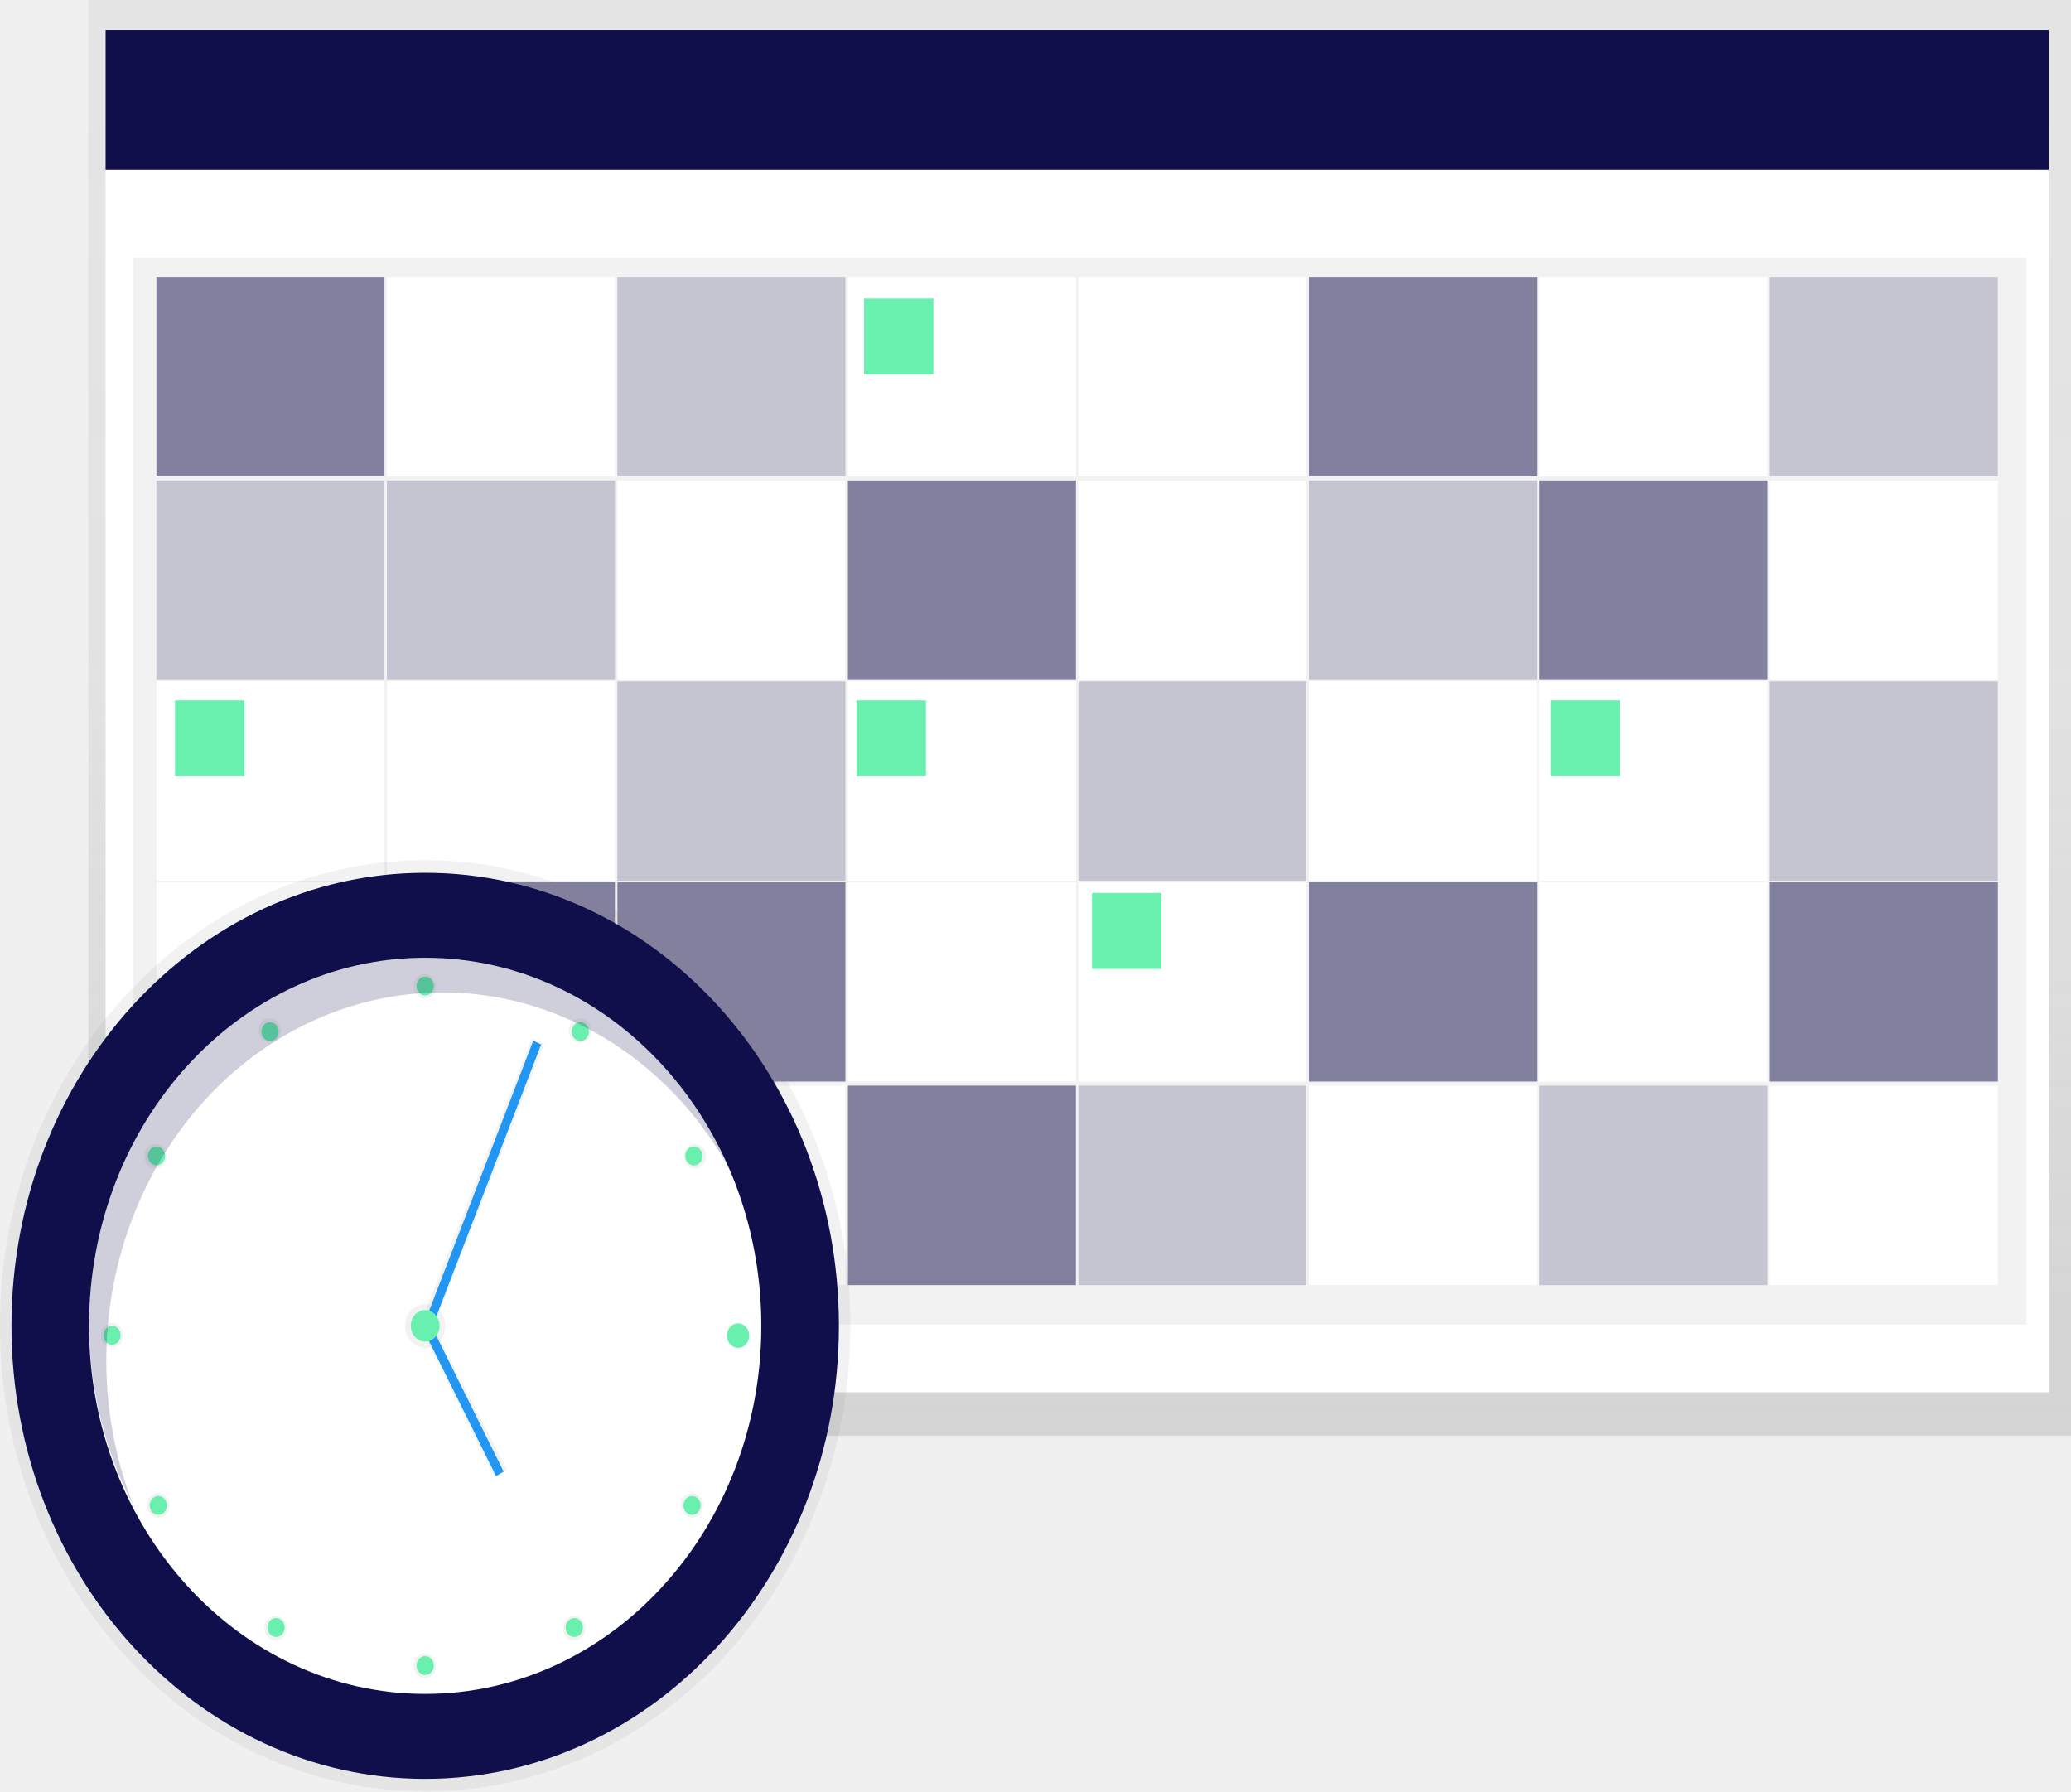
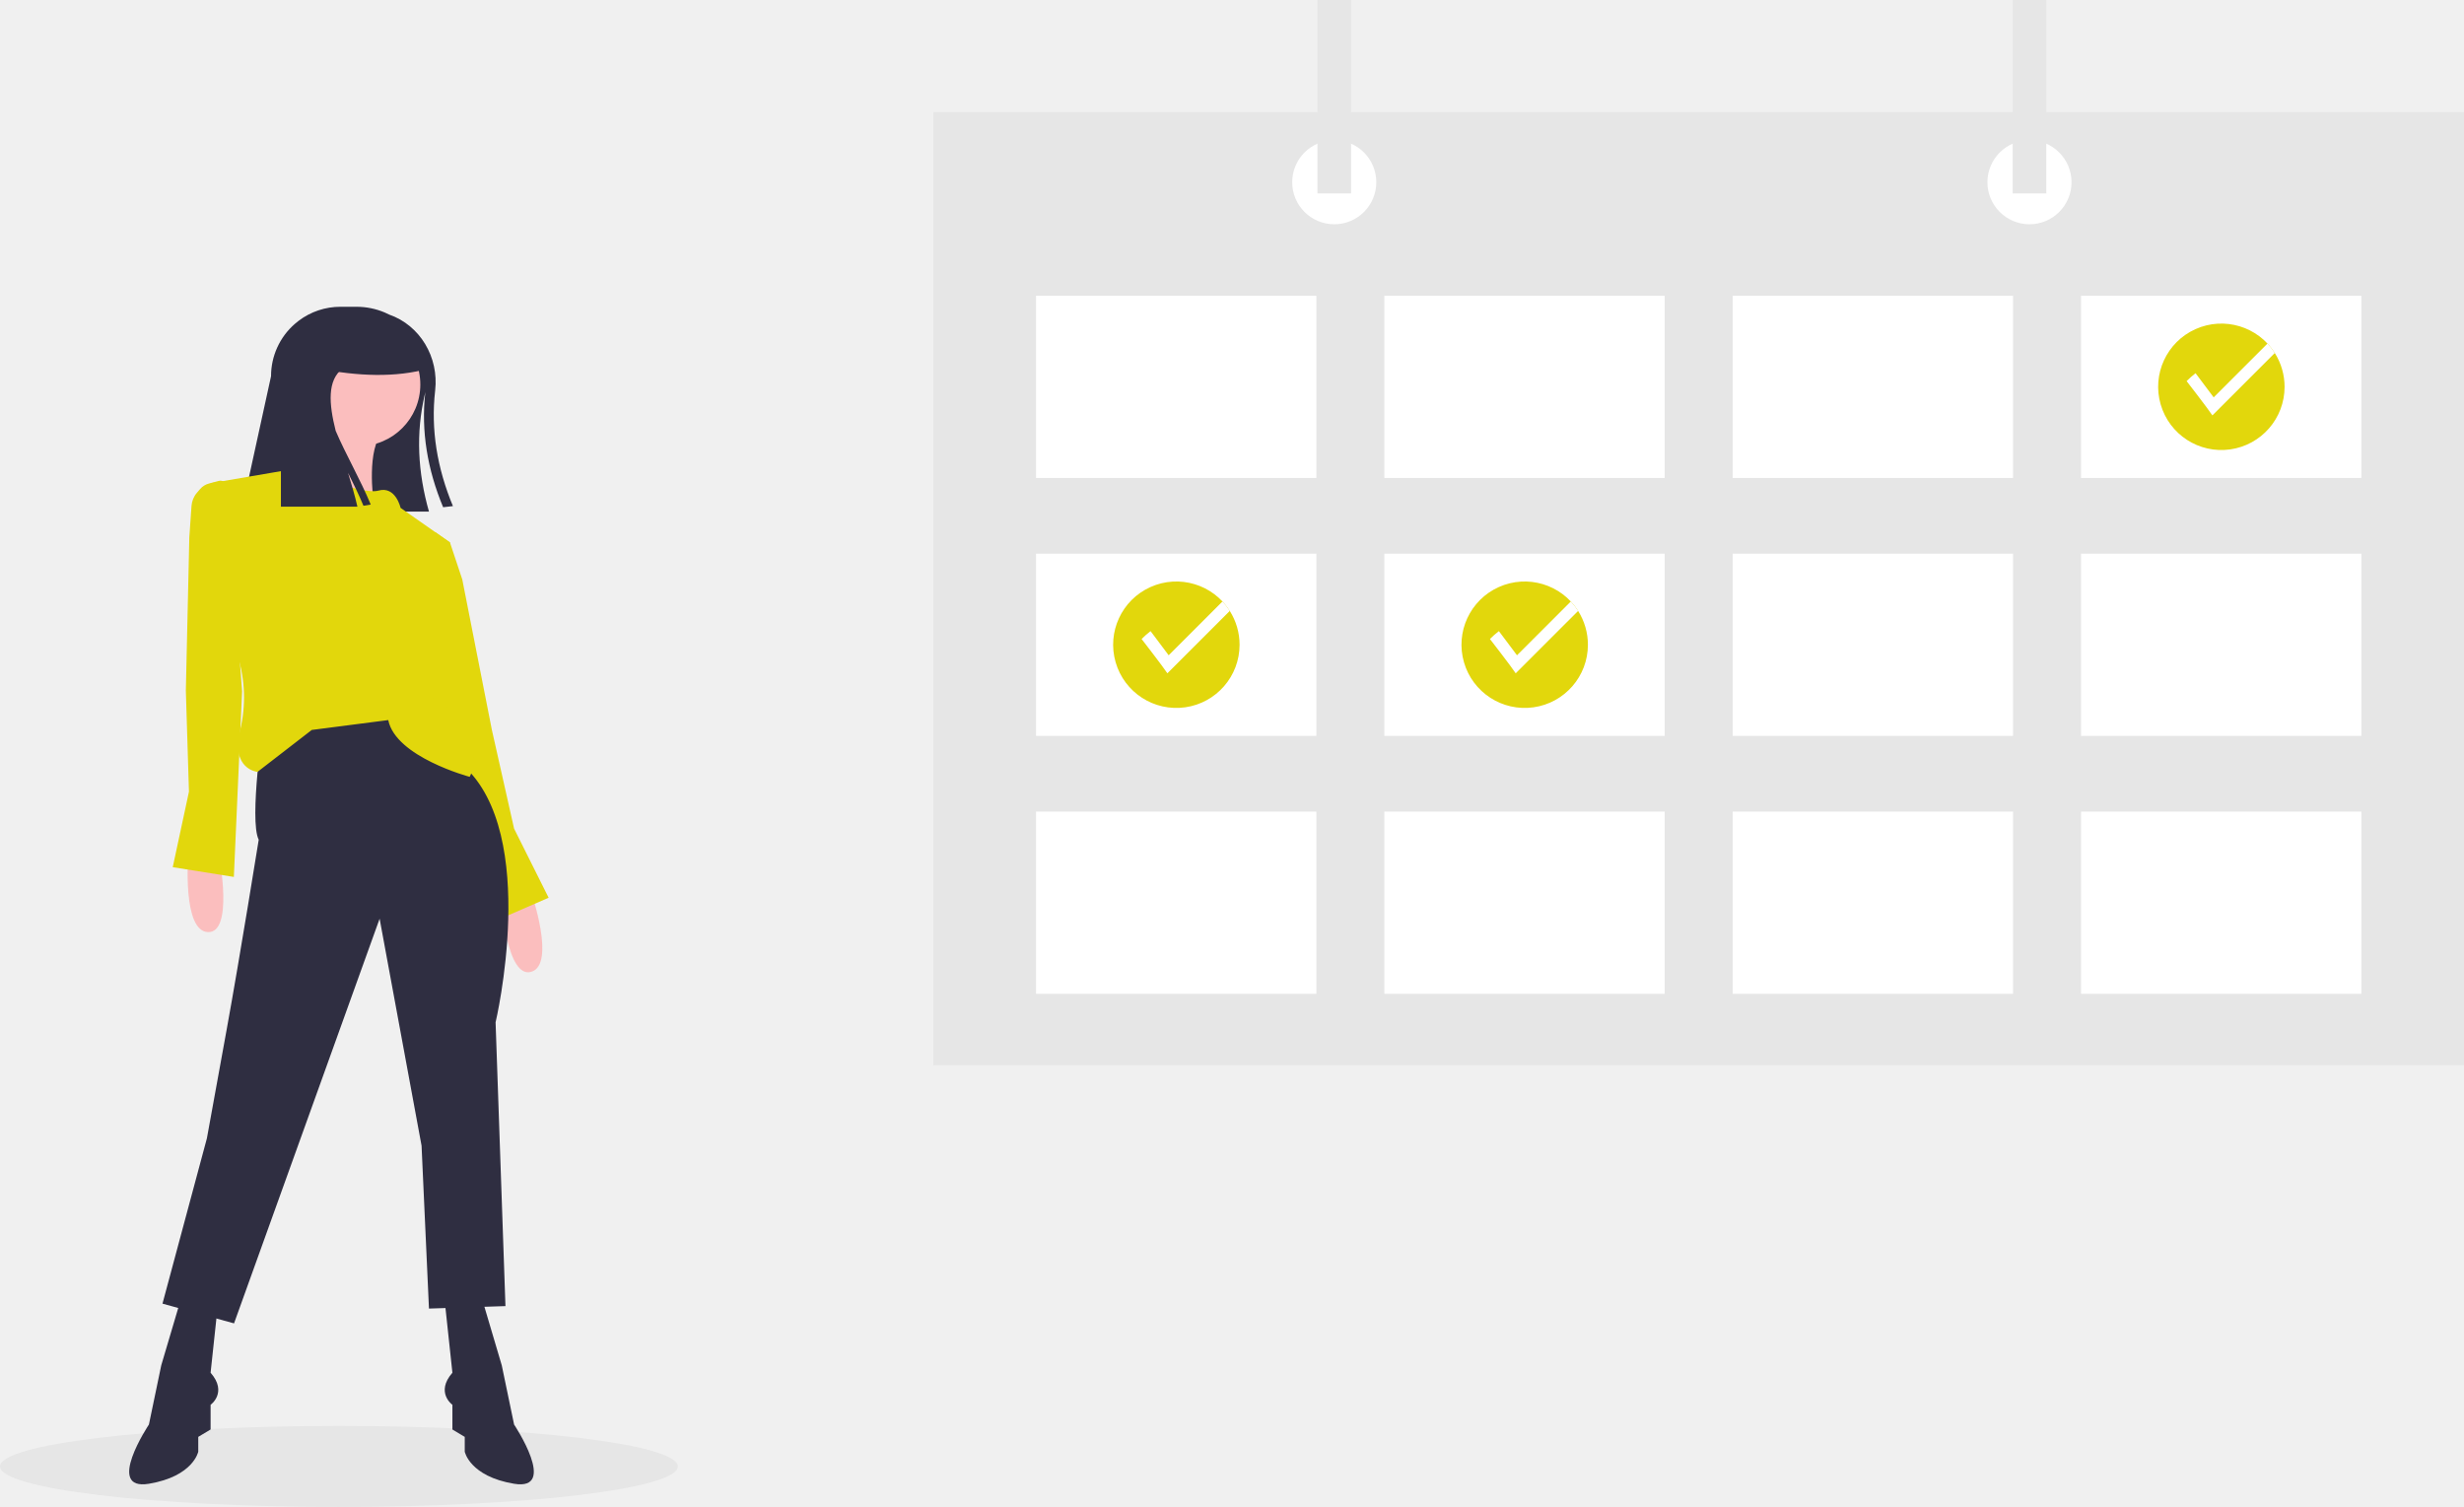
- <svg xmlns="http://www.w3.org/2000/svg" width="422" height="365" viewBox="0 0 422 365" fill="none">
-   <g clip-path="url(#clip0)">
-     <path d="M422 0H17.984V292.531H422V0Z" fill="url(#paint0_linear)" />
-     <path d="M417.455 34.562H21.519V283.683H417.455V34.562Z" fill="white" />
-     <path d="M417.455 6.083H21.519V34.562H417.455V6.083Z" fill="#110E4C" />
-     <path d="M412.91 52.534H27.074V269.858H412.91V52.534Z" fill="url(#paint1_linear)" />
-     <path opacity="0.5" d="M78.334 56.405H31.872V97.049H78.334V56.405Z" fill="#110E4C" />
-     <path d="M125.301 56.405H78.839V97.049H125.301V56.405Z" fill="white" />
-     <path opacity="0.2" d="M172.268 56.405H125.806V97.049H172.268V56.405Z" fill="#110E4C" />
-     <path d="M219.234 56.405H172.772V97.049H219.234V56.405Z" fill="white" />
-     <path d="M266.201 56.405H219.739V97.049H266.201V56.405Z" fill="white" />
-     <path opacity="0.5" d="M313.168 56.405H266.706V97.049H313.168V56.405Z" fill="#110E4C" />
-     <path d="M360.135 56.405H313.673V97.049H360.135V56.405Z" fill="white" />
-     <path opacity="0.2" d="M407.102 56.405H360.64V97.049H407.102V56.405Z" fill="#110E4C" />
-     <path opacity="0.2" d="M78.334 97.879H31.872V138.524H78.334V97.879Z" fill="#110E4C" />
-     <path opacity="0.2" d="M125.301 97.879H78.839V138.524H125.301V97.879Z" fill="#110E4C" />
-     <path d="M172.268 97.879H125.806V138.524H172.268V97.879Z" fill="white" />
-     <path opacity="0.5" d="M219.234 97.879H172.772V138.524H219.234V97.879Z" fill="#110E4C" />
-     <path d="M266.201 97.879H219.739V138.524H266.201V97.879Z" fill="white" />
-     <path opacity="0.2" d="M313.168 97.879H266.706V138.524H313.168V97.879Z" fill="#110E4C" />
-     <path opacity="0.5" d="M360.135 97.879H313.673V138.524H360.135V97.879Z" fill="#110E4C" />
-     <path d="M407.102 97.879H360.64V138.524H407.102V97.879Z" fill="white" />
-     <path d="M78.334 138.8H31.872V179.445H78.334V138.8Z" fill="white" />
-     <path d="M125.301 138.8H78.839V179.445H125.301V138.8Z" fill="white" />
-     <path opacity="0.2" d="M172.268 138.8H125.806V179.445H172.268V138.8Z" fill="#110E4C" />
-     <path d="M219.234 138.8H172.772V179.445H219.234V138.8Z" fill="white" />
-     <path opacity="0.2" d="M266.201 138.8H219.739V179.445H266.201V138.8Z" fill="#110E4C" />
-     <path d="M313.168 138.8H266.706V179.445H313.168V138.8Z" fill="white" />
-     <path d="M360.135 138.8H313.673V179.445H360.135V138.8Z" fill="white" />
-     <path opacity="0.2" d="M407.102 138.8H360.64V179.445H407.102V138.8Z" fill="#110E4C" />
-     <path d="M78.334 179.721H31.872V220.366H78.334V179.721Z" fill="white" />
-     <path opacity="0.5" d="M125.301 179.721H78.839V220.366H125.301V179.721Z" fill="#110E4C" />
-     <path opacity="0.5" d="M172.268 179.721H125.806V220.366H172.268V179.721Z" fill="#110E4C" />
-     <path d="M219.234 179.721H172.772V220.366H219.234V179.721Z" fill="white" />
-     <path d="M266.201 179.721H219.739V220.366H266.201V179.721Z" fill="white" />
-     <path opacity="0.5" d="M313.168 179.721H266.706V220.366H313.168V179.721Z" fill="#110E4C" />
-     <path d="M360.135 179.721H313.673V220.366H360.135V179.721Z" fill="white" />
-     <path opacity="0.5" d="M407.102 179.721H360.64V220.366H407.102V179.721Z" fill="#110E4C" />
-     <path opacity="0.5" d="M78.334 221.195H31.872V261.84H78.334V221.195Z" fill="#110E4C" />
-     <path opacity="0.2" d="M125.301 221.195H78.839V261.84H125.301V221.195Z" fill="#110E4C" />
-     <path d="M172.268 221.195H125.806V261.84H172.268V221.195Z" fill="white" />
-     <path opacity="0.5" d="M219.234 221.195H172.772V261.84H219.234V221.195Z" fill="#110E4C" />
-     <path opacity="0.2" d="M266.201 221.195H219.739V261.84H266.201V221.195Z" fill="#110E4C" />
-     <path d="M313.168 221.195H266.706V261.84H313.168V221.195Z" fill="white" />
-     <path opacity="0.2" d="M360.135 221.195H313.673V261.84H360.135V221.195Z" fill="#110E4C" />
-     <path d="M407.102 221.195H360.64V261.84H407.102V221.195Z" fill="white" />
-     <path d="M49.8 142.671H35.66V158.155H49.8V142.671Z" fill="#69F0AE" />
-     <path d="M190.196 60.829H176.055V76.312H190.196V60.829Z" fill="#69F0AE" />
-     <path d="M188.681 142.671H174.54V158.155H188.681V142.671Z" fill="#69F0AE" />
-     <path d="M236.658 181.933H222.517V197.417H236.658V181.933Z" fill="#69F0AE" />
-     <path d="M330.086 142.671H315.946V158.155H330.086V142.671Z" fill="#69F0AE" />
-     <path d="M86.636 365C134.484 365 173.272 322.527 173.272 270.135C173.272 217.742 134.484 175.27 86.636 175.27C38.788 175.27 0 217.742 0 270.135C0 322.527 38.788 365 86.636 365Z" fill="url(#paint2_linear)" />
-     <path d="M86.636 362.44C133.193 362.44 170.934 321.113 170.934 270.135C170.934 219.156 133.193 177.83 86.636 177.83C40.08 177.83 2.338 219.156 2.338 270.135C2.338 321.113 40.08 362.44 86.636 362.44Z" fill="#110E4C" />
-     <path d="M86.636 345.131C124.463 345.131 155.127 311.554 155.127 270.135C155.127 228.716 124.463 195.139 86.636 195.139C48.81 195.139 18.145 228.716 18.145 270.135C18.145 311.554 48.81 345.131 86.636 345.131Z" fill="white" />
-     <path d="M86.636 274.62C88.898 274.62 90.732 272.612 90.732 270.135C90.732 267.658 88.898 265.65 86.636 265.65C84.374 265.65 82.54 267.658 82.54 270.135C82.54 272.612 84.374 274.62 86.636 274.62Z" fill="url(#paint3_linear)" />
-     <path d="M88.181 270.688L85.656 269.759L108.382 211.518L110.907 212.818L88.181 270.688Z" fill="url(#paint4_linear)" />
-     <path d="M108.652 212.053L86.408 269.743L88.027 270.491L110.271 212.802L108.652 212.053Z" fill="#2196F3" />
-     <path d="M100.807 301.102L86.162 271.241L88.182 270.135L103.332 299.443L100.807 301.102Z" fill="url(#paint5_linear)" />
-     <path d="M87.986 270.335L86.442 271.254L101.076 300.742L102.62 299.823L87.986 270.335Z" fill="#2196F3" />
-     <path d="M150.445 273.984C151.416 273.984 152.203 273.122 152.203 272.059C152.203 270.996 151.416 270.135 150.445 270.135C149.475 270.135 148.688 270.996 148.688 272.059C148.688 273.122 149.475 273.984 150.445 273.984Z" fill="#110E4C" />
-     <path d="M33.65 236.832C34.28 235.637 33.906 234.108 32.814 233.418C31.723 232.727 30.326 233.137 29.696 234.333C29.066 235.528 29.44 237.057 30.532 237.747C31.623 238.437 33.019 238.028 33.65 236.832Z" fill="url(#paint6_linear)" />
-     <path d="M33.398 308.895C34.49 308.205 34.864 306.676 34.234 305.481C33.603 304.285 32.207 303.875 31.116 304.566C30.024 305.256 29.65 306.785 30.28 307.98C30.91 309.176 32.306 309.585 33.398 308.895Z" fill="url(#paint7_linear)" />
-     <path d="M22.832 274.559C24.093 274.559 25.115 273.44 25.115 272.059C25.115 270.679 24.093 269.56 22.832 269.56C21.571 269.56 20.549 270.679 20.549 272.059C20.549 273.44 21.571 274.559 22.832 274.559Z" fill="url(#paint8_linear)" />
-     <path d="M56.109 212.108C57.201 211.418 57.575 209.889 56.945 208.694C56.314 207.498 54.918 207.088 53.827 207.779C52.735 208.469 52.361 209.998 52.991 211.193C53.621 212.389 55.017 212.798 56.109 212.108Z" fill="url(#paint9_linear)" />
-     <path d="M87.721 203.137C88.813 202.447 89.187 200.919 88.556 199.723C87.926 198.528 86.53 198.118 85.438 198.808C84.347 199.498 83.972 201.027 84.603 202.223C85.233 203.418 86.629 203.828 87.721 203.137Z" fill="url(#paint10_linear)" />
-     <path d="M119.332 212.111C120.424 211.42 120.798 209.892 120.167 208.696C119.537 207.501 118.141 207.091 117.049 207.781C115.957 208.472 115.583 210 116.214 211.196C116.844 212.391 118.24 212.801 119.332 212.111Z" fill="url(#paint11_linear)" />
-     <path d="M142.746 237.751C143.838 237.061 144.212 235.533 143.582 234.337C142.952 233.142 141.555 232.732 140.464 233.422C139.372 234.112 138.998 235.641 139.628 236.837C140.259 238.032 141.655 238.442 142.746 237.751Z" fill="url(#paint12_linear)" />
-     <path d="M142.163 308.9C143.255 308.21 143.629 306.682 142.999 305.486C142.369 304.291 140.972 303.881 139.881 304.571C138.789 305.261 138.415 306.79 139.045 307.986C139.675 309.181 141.072 309.591 142.163 308.9Z" fill="url(#paint13_linear)" />
-     <path d="M118.16 333.897C119.252 333.207 119.626 331.678 118.996 330.483C118.366 329.287 116.97 328.878 115.878 329.568C114.786 330.258 114.412 331.787 115.042 332.982C115.673 334.178 117.069 334.588 118.16 333.897Z" fill="url(#paint14_linear)" />
-     <path d="M87.718 341.593C88.81 340.903 89.184 339.374 88.554 338.179C87.923 336.983 86.527 336.573 85.435 337.264C84.344 337.954 83.969 339.483 84.6 340.678C85.23 341.874 86.626 342.283 87.718 341.593Z" fill="url(#paint15_linear)" />
-     <path d="M57.281 333.9C58.372 333.21 58.746 331.681 58.116 330.486C57.486 329.29 56.09 328.881 54.998 329.571C53.906 330.261 53.532 331.79 54.162 332.985C54.793 334.181 56.189 334.59 57.281 333.9Z" fill="url(#paint16_linear)" />
-     <path d="M86.636 202.831C87.607 202.831 88.394 201.969 88.394 200.906C88.394 199.843 87.607 198.982 86.636 198.982C85.666 198.982 84.879 199.843 84.879 200.906C84.879 201.969 85.666 202.831 86.636 202.831Z" fill="#69F0AE" />
-     <path d="M119.77 211.141C120.255 210.221 119.967 209.044 119.127 208.513C118.286 207.981 117.211 208.297 116.726 209.217C116.241 210.138 116.529 211.314 117.369 211.846C118.21 212.377 119.285 212.062 119.77 211.141Z" fill="#69F0AE" />
-     <path d="M142.265 237.188C143.106 236.656 143.394 235.479 142.909 234.559C142.423 233.638 141.348 233.323 140.508 233.854C139.667 234.386 139.379 235.563 139.865 236.483C140.35 237.404 141.425 237.719 142.265 237.188Z" fill="#69F0AE" />
-     <path d="M142.543 307.694C143.028 306.773 142.74 305.596 141.9 305.065C141.059 304.534 139.984 304.849 139.499 305.769C139.014 306.69 139.302 307.867 140.142 308.398C140.983 308.93 142.058 308.614 142.543 307.694Z" fill="#69F0AE" />
-     <path d="M117.898 333.268C118.738 332.736 119.026 331.559 118.541 330.639C118.056 329.718 116.981 329.403 116.14 329.935C115.3 330.466 115.012 331.643 115.497 332.563C115.982 333.484 117.057 333.799 117.898 333.268Z" fill="#69F0AE" />
-     <path d="M55.903 211.852C56.743 211.32 57.031 210.143 56.546 209.223C56.06 208.303 54.986 207.987 54.145 208.519C53.304 209.05 53.017 210.227 53.502 211.147C53.987 212.068 55.062 212.383 55.903 211.852Z" fill="#69F0AE" />
-     <path d="M33.41 236.484C33.895 235.564 33.607 234.387 32.766 233.856C31.926 233.324 30.851 233.64 30.366 234.56C29.88 235.48 30.168 236.657 31.009 237.189C31.849 237.72 32.924 237.405 33.41 236.484Z" fill="#69F0AE" />
-     <path d="M151.531 274.289C152.623 273.599 152.997 272.07 152.367 270.875C151.736 269.679 150.34 269.27 149.248 269.96C148.157 270.65 147.782 272.179 148.413 273.374C149.043 274.57 150.439 274.98 151.531 274.289Z" fill="#69F0AE" />
-     <path d="M33.136 308.397C33.977 307.866 34.264 306.689 33.779 305.768C33.294 304.848 32.219 304.532 31.378 305.064C30.538 305.595 30.25 306.772 30.735 307.693C31.221 308.613 32.295 308.928 33.136 308.397Z" fill="#69F0AE" />
-     <path d="M57.775 332.566C58.261 331.645 57.973 330.468 57.132 329.937C56.291 329.406 55.217 329.721 54.731 330.641C54.246 331.562 54.534 332.739 55.374 333.27C56.215 333.801 57.29 333.486 57.775 332.566Z" fill="#69F0AE" />
-     <path d="M22.832 273.984C23.803 273.984 24.59 273.122 24.59 272.059C24.59 270.996 23.803 270.135 22.832 270.135C21.862 270.135 21.075 270.996 21.075 272.059C21.075 273.122 21.862 273.984 22.832 273.984Z" fill="#69F0AE" />
-     <path d="M86.636 341.282C87.607 341.282 88.394 340.421 88.394 339.358C88.394 338.295 87.607 337.434 86.636 337.434C85.666 337.434 84.879 338.295 84.879 339.358C84.879 340.421 85.666 341.282 86.636 341.282Z" fill="#69F0AE" />
-     <path opacity="0.2" d="M21.66 277.185C21.665 260.659 26.653 244.597 35.852 231.495C45.05 218.393 57.942 208.983 72.526 204.729C87.11 200.474 102.569 201.613 116.501 207.967C130.433 214.322 142.059 225.537 149.572 239.87C145.885 230.493 140.489 222.038 133.714 215.025C126.939 208.011 118.928 202.585 110.171 199.08C101.414 195.575 92.096 194.065 82.787 194.641C73.479 195.217 64.375 197.868 56.035 202.431C47.695 206.994 40.293 213.374 34.283 221.179C28.273 228.984 23.781 238.051 21.083 247.823C18.385 257.595 17.537 267.868 18.592 278.011C19.646 288.155 22.581 297.956 27.215 306.814C23.539 297.456 21.648 287.373 21.66 277.185Z" fill="#110E4C" />
-     <path d="M86.636 273.342C88.254 273.342 89.565 271.906 89.565 270.135C89.565 268.363 88.254 266.927 86.636 266.927C85.018 266.927 83.707 268.363 83.707 270.135C83.707 271.906 85.018 273.342 86.636 273.342Z" fill="#69F0AE" />
-   </g>
-   <defs>
-     <linearGradient id="paint0_linear" x1="219.992" y1="292.531" x2="219.992" y2="0" gradientUnits="userSpaceOnUse">
-       <stop stop-color="#808080" stop-opacity="0.25" />
-       <stop offset="0.54" stop-color="#808080" stop-opacity="0.12" />
-       <stop offset="1" stop-color="#808080" stop-opacity="0.1" />
-     </linearGradient>
-     <linearGradient id="paint1_linear" x1="168101" y1="106107" x2="168101" y2="20698.4" gradientUnits="userSpaceOnUse">
-       <stop stop-color="#808080" stop-opacity="0.25" />
-       <stop offset="0.54" stop-color="#808080" stop-opacity="0.12" />
-       <stop offset="1" stop-color="#808080" stop-opacity="0.1" />
-     </linearGradient>
-     <linearGradient id="paint2_linear" x1="29724.9" y1="125407" x2="29724.9" y2="60310.3" gradientUnits="userSpaceOnUse">
-       <stop stop-color="#808080" stop-opacity="0.25" />
-       <stop offset="0.54" stop-color="#808080" stop-opacity="0.12" />
-       <stop offset="1" stop-color="#808080" stop-opacity="0.1" />
-     </linearGradient>
-     <linearGradient id="paint3_linear" x1="1487.78" y1="4719.95" x2="1487.78" y2="4574.38" gradientUnits="userSpaceOnUse">
-       <stop stop-color="#808080" stop-opacity="0.25" />
-       <stop offset="0.54" stop-color="#808080" stop-opacity="0.12" />
-       <stop offset="1" stop-color="#808080" stop-opacity="0.1" />
-     </linearGradient>
-     <linearGradient id="paint4_linear" x1="4999.76" y1="29175.1" x2="4999.76" y2="22844" gradientUnits="userSpaceOnUse">
-       <stop stop-color="#808080" stop-opacity="0.25" />
-       <stop offset="0.54" stop-color="#808080" stop-opacity="0.12" />
-       <stop offset="1" stop-color="#808080" stop-opacity="0.1" />
-     </linearGradient>
-     <linearGradient id="paint5_linear" x1="3307.56" y1="17131.9" x2="3307.56" y2="15397.7" gradientUnits="userSpaceOnUse">
-       <stop stop-color="#808080" stop-opacity="0.25" />
-       <stop offset="0.54" stop-color="#808080" stop-opacity="0.12" />
-       <stop offset="1" stop-color="#808080" stop-opacity="0.1" />
-     </linearGradient>
-     <linearGradient id="paint6_linear" x1="-1850.79" y1="4195.04" x2="-1813.55" y2="4175.4" gradientUnits="userSpaceOnUse">
-       <stop stop-color="#808080" stop-opacity="0.25" />
-       <stop offset="0.54" stop-color="#808080" stop-opacity="0.12" />
-       <stop offset="1" stop-color="#808080" stop-opacity="0.1" />
-     </linearGradient>
-     <linearGradient id="paint7_linear" x1="1153.37" y1="3699.38" x2="1153.37" y2="3654.24" gradientUnits="userSpaceOnUse">
-       <stop stop-color="#808080" stop-opacity="0.25" />
-       <stop offset="0.54" stop-color="#808080" stop-opacity="0.12" />
-       <stop offset="1" stop-color="#808080" stop-opacity="0.1" />
-     </linearGradient>
-     <linearGradient id="paint8_linear" x1="-357.279" y1="4278.61" x2="-333.71" y2="4241.32" gradientUnits="userSpaceOnUse">
-       <stop stop-color="#808080" stop-opacity="0.25" />
-       <stop offset="0.54" stop-color="#808080" stop-opacity="0.12" />
-       <stop offset="1" stop-color="#808080" stop-opacity="0.1" />
-     </linearGradient>
-     <linearGradient id="paint9_linear" x1="-3118.71" y1="3229.99" x2="-3077.44" y2="3229.99" gradientUnits="userSpaceOnUse">
-       <stop stop-color="#808080" stop-opacity="0.25" />
-       <stop offset="0.54" stop-color="#808080" stop-opacity="0.12" />
-       <stop offset="1" stop-color="#808080" stop-opacity="0.1" />
-     </linearGradient>
-     <linearGradient id="paint10_linear" x1="-2824.77" y1="3183.52" x2="-2783.5" y2="3183.52" gradientUnits="userSpaceOnUse">
-       <stop stop-color="#808080" stop-opacity="0.25" />
-       <stop offset="0.54" stop-color="#808080" stop-opacity="0.12" />
-       <stop offset="1" stop-color="#808080" stop-opacity="0.1" />
-     </linearGradient>
-     <linearGradient id="paint11_linear" x1="-2547.17" y1="3299.23" x2="-2505.95" y2="3299.23" gradientUnits="userSpaceOnUse">
-       <stop stop-color="#808080" stop-opacity="0.25" />
-       <stop offset="0.54" stop-color="#808080" stop-opacity="0.12" />
-       <stop offset="1" stop-color="#808080" stop-opacity="0.1" />
-     </linearGradient>
-     <linearGradient id="paint12_linear" x1="-2358.91" y1="3556.66" x2="-2317.64" y2="3556.66" gradientUnits="userSpaceOnUse">
-       <stop stop-color="#808080" stop-opacity="0.25" />
-       <stop offset="0.54" stop-color="#808080" stop-opacity="0.12" />
-       <stop offset="1" stop-color="#808080" stop-opacity="0.1" />
-     </linearGradient>
-     <linearGradient id="paint13_linear" x1="-2429.2" y1="4199.16" x2="-2387.93" y2="4199.16" gradientUnits="userSpaceOnUse">
-       <stop stop-color="#808080" stop-opacity="0.25" />
-       <stop offset="0.54" stop-color="#808080" stop-opacity="0.12" />
-       <stop offset="1" stop-color="#808080" stop-opacity="0.1" />
-     </linearGradient>
-     <linearGradient id="paint14_linear" x1="-2668.97" y1="4398.93" x2="-2627.75" y2="4398.93" gradientUnits="userSpaceOnUse">
-       <stop stop-color="#808080" stop-opacity="0.25" />
-       <stop offset="0.54" stop-color="#808080" stop-opacity="0.12" />
-       <stop offset="1" stop-color="#808080" stop-opacity="0.1" />
-     </linearGradient>
-     <linearGradient id="paint15_linear" x1="-2951.21" y1="4435.11" x2="-2909.94" y2="4435.11" gradientUnits="userSpaceOnUse">
-       <stop stop-color="#808080" stop-opacity="0.25" />
-       <stop offset="0.54" stop-color="#808080" stop-opacity="0.12" />
-       <stop offset="1" stop-color="#808080" stop-opacity="0.1" />
-     </linearGradient>
-     <linearGradient id="paint16_linear" x1="-3219.34" y1="4332.27" x2="-3178.12" y2="4332.27" gradientUnits="userSpaceOnUse">
-       <stop stop-color="#808080" stop-opacity="0.25" />
-       <stop offset="0.54" stop-color="#808080" stop-opacity="0.12" />
-       <stop offset="1" stop-color="#808080" stop-opacity="0.1" />
-     </linearGradient>
-     <clipPath id="clip0">
-       <rect width="422" height="365" fill="white" />
-     </clipPath>
-   </defs>
+ <svg xmlns="http://www.w3.org/2000/svg" id="f2f1e99e-1651-46a6-b45f-af903ca31f8b" data-name="Layer 1" width="887" height="542.48" viewBox="0 0 887 542.48">
+   <ellipse cx="122" cy="527.89" rx="122" ry="14.59" fill="#e6e6e6" />
+   <path d="M309.606,319.892c-.062.311-.124.613-.195.924-3.251,13.874-2.531,27.917,1.51,42.102H243.415l10.659-48.755a24.901,24.901,0,0,1,8.554-18.804c.453-.4.924-.791,1.412-1.146a24.803,24.803,0,0,1,15.002-5.018h5.791a25.941,25.941,0,0,1,10.153,2.052c.542.231,1.075.48,1.59.746,11.192,3.89,17.933,15.411,16.575,27.313-1.617,14.158.737,28.024,6.395,41.64l-3.526.409C310.379,347.8,308.025,333.997,309.606,319.892Z" transform="translate(-156.5 -178.7601)" fill="#2f2e41" />
+   <path d="M268.729,326.945s5.329,23.094-5.329,24.871,27.535,7.106,27.535,7.106-2.665-18.653,3.553-24.871Z" transform="translate(-156.5 -178.7601)" fill="#fbbebe" />
+   <path d="M224.261,486.77s-2.177,27.16,7.089,27.525,4.119-26.743,4.119-26.743Z" transform="translate(-156.5 -178.7601)" fill="#fbbebe" />
+   <path d="M347.782,500.15s8.882,25.759,0,28.424-10.659-24.871-10.659-24.871Z" transform="translate(-156.5 -178.7601)" fill="#fbbebe" />
+   <polygon points="144.206 193.484 156.707 191.576 161.971 195.261 166.412 208.584 177.071 262.767 185.065 298.296 197.5 323.167 177.071 332.049 157.529 268.096 144.206 193.484" fill="#e2d70c" />
+   <path d="M251.409,438.418s-5.329,35.529-1.776,42.635c0,0-6.611,41.247-11.547,68.394l-7.106,39.082-15.988,59.512L240.75,655.148l52.406-145.671,15.1,81.718,2.665,58.624,27.535-.888L334.903,546.783s15.988-67.506-11.547-92.376-31.976-24.871-31.976-24.871Z" transform="translate(-156.5 -178.7601)" fill="#2f2e41" />
+   <path d="M330.018,646.265l7.106,23.982,4.441,21.318s15.988,23.982,0,21.318S323.8,701.336,323.8,701.336v-5.329l-4.441-2.665v-8.882s-6.218-4.441,0-11.547l-2.665-24.871Z" transform="translate(-156.5 -178.7601)" fill="#2f2e41" />
+   <path d="M221.653,646.265l-7.106,23.982-4.441,21.318s-15.988,23.982,0,21.318,17.765-11.547,17.765-11.547v-5.329l4.441-2.665v-8.882s6.218-4.441,0-11.547l2.665-24.871Z" transform="translate(-156.5 -178.7601)" fill="#2f2e41" />
+   <circle cx="129.106" cy="138.414" r="22.206" fill="#fbbebe" />
+   <path d="M263.4,347.374s23.094,9.771,29.312,7.994,7.994,6.218,7.994,6.218l17.765,12.435-5.329,30.2s4.441,15.988-.888,26.647c0,0,14.212,4.441,8.882,11.547,0,0,9.771,5.329,4.441,15.988,0,0-26.647-7.106-29.312-20.429l-27.535,3.553-19.541,15.1s-9.771-.888-6.218-15.1a50.665,50.665,0,0,0-.888-26.647l-9.771-62.176Z" transform="translate(-156.5 -178.7601)" fill="#e2d70c" />
+   <path d="M235.253,351.88l-3.547.94a6.309,6.309,0,0,0-3.176,1.995l-1.149,1.343a8.151,8.151,0,0,0-1.939,4.733l-.79,11.323-1.25,55.129,1.12,36.4-5.839,27.186,21.999,3.506,2.973-66.806L238.156,353.946A2.316,2.316,0,0,0,235.253,351.88Z" transform="translate(-156.5 -178.7601)" fill="#e2d70c" />
+   <path d="M289.958,360.387c-3.647-8.829-9.051-18.161-12.618-26.537-2.462-9.786-3.08-18.163,2.492-22.449,0-9.424.329-15.571-7.159-20.154a24.913,24.913,0,0,0-5.075,2.97l-.006-.003c-.296.216-.584.446-.867.682-.12.099-.237.201-.354.302-.063.055-.128.107-.191.162l.006.004a24.895,24.895,0,0,0-8.559,18.8v46.979h27.535c-.911-3.968-2.123-8.08-3.378-12.178,1.988,3.968,3.943,7.963,5.554,11.858Z" transform="translate(-156.5 -178.7601)" fill="#2f2e41" />
+   <path d="M310.921,311.4c-12.034,3.374-25.57,2.818-39.971,0V293.636h22.206a17.765,17.765,0,0,1,17.765,17.765Z" transform="translate(-156.5 -178.7601)" fill="#2f2e41" />
+   <rect x="336" y="40.366" width="551" height="343.114" fill="#e6e6e6" />
+   <rect x="372.949" y="106.466" width="100.916" height="65.595" fill="#fff" />
+   <rect x="498.344" y="106.466" width="100.916" height="65.595" fill="#fff" />
+   <rect x="623.74" y="106.466" width="100.916" height="65.595" fill="#fff" />
+   <rect x="749.135" y="106.466" width="100.916" height="65.595" fill="#fff" />
+   <rect x="372.949" y="199.309" width="100.916" height="65.595" fill="#fff" />
+   <rect x="498.344" y="199.309" width="100.916" height="65.595" fill="#fff" />
+   <rect x="623.74" y="199.309" width="100.916" height="65.595" fill="#fff" />
+   <rect x="749.135" y="199.309" width="100.916" height="65.595" fill="#fff" />
+   <rect x="372.949" y="292.151" width="100.916" height="65.595" fill="#fff" />
+   <rect x="498.344" y="292.151" width="100.916" height="65.595" fill="#fff" />
+   <rect x="623.74" y="292.151" width="100.916" height="65.595" fill="#fff" />
+   <rect x="749.135" y="292.151" width="100.916" height="65.595" fill="#fff" />
+   <circle cx="480.31" cy="65.595" r="15.137" fill="#fff" />
+   <circle cx="730.581" cy="65.595" r="15.137" fill="#fff" />
+   <rect x="474.255" width="12.11" height="69.632" fill="#e6e6e6" />
+   <rect x="724.526" width="12.11" height="69.632" fill="#e6e6e6" />
+   <path d="M978.914,318.024a22.757,22.757,0,1,1-3.527-12.19A22.818,22.818,0,0,1,978.914,318.024Z" transform="translate(-156.5 -178.7601)" fill="#e2d70c" />
+   <path d="M975.387,305.833l-22.464,22.46c-1.412-2.186-9.278-12.344-9.278-12.344a31.83,31.83,0,0,1,3.22-2.842l6.523,8.697,19.369-19.369A22.726,22.726,0,0,1,975.387,305.833Z" transform="translate(-156.5 -178.7601)" fill="#fff" />
+   <path d="M728.123,410.866a22.757,22.757,0,1,1-3.527-12.19A22.818,22.818,0,0,1,728.123,410.866Z" transform="translate(-156.5 -178.7601)" fill="#e2d70c" />
+   <path d="M724.596,398.676l-22.464,22.46c-1.412-2.186-9.278-12.344-9.278-12.344a31.83,31.83,0,0,1,3.22-2.842l6.523,8.697,19.369-19.369A22.727,22.727,0,0,1,724.596,398.676Z" transform="translate(-156.5 -178.7601)" fill="#fff" />
+   <path d="M602.728,410.866a22.757,22.757,0,1,1-3.527-12.19A22.818,22.818,0,0,1,602.728,410.866Z" transform="translate(-156.5 -178.7601)" fill="#e2d70c" />
+   <path d="M599.201,398.676l-22.464,22.46c-1.412-2.186-9.278-12.344-9.278-12.344a31.83,31.83,0,0,1,3.22-2.842l6.523,8.697,19.369-19.369A22.727,22.727,0,0,1,599.201,398.676Z" transform="translate(-156.5 -178.7601)" fill="#fff" />
</svg>
